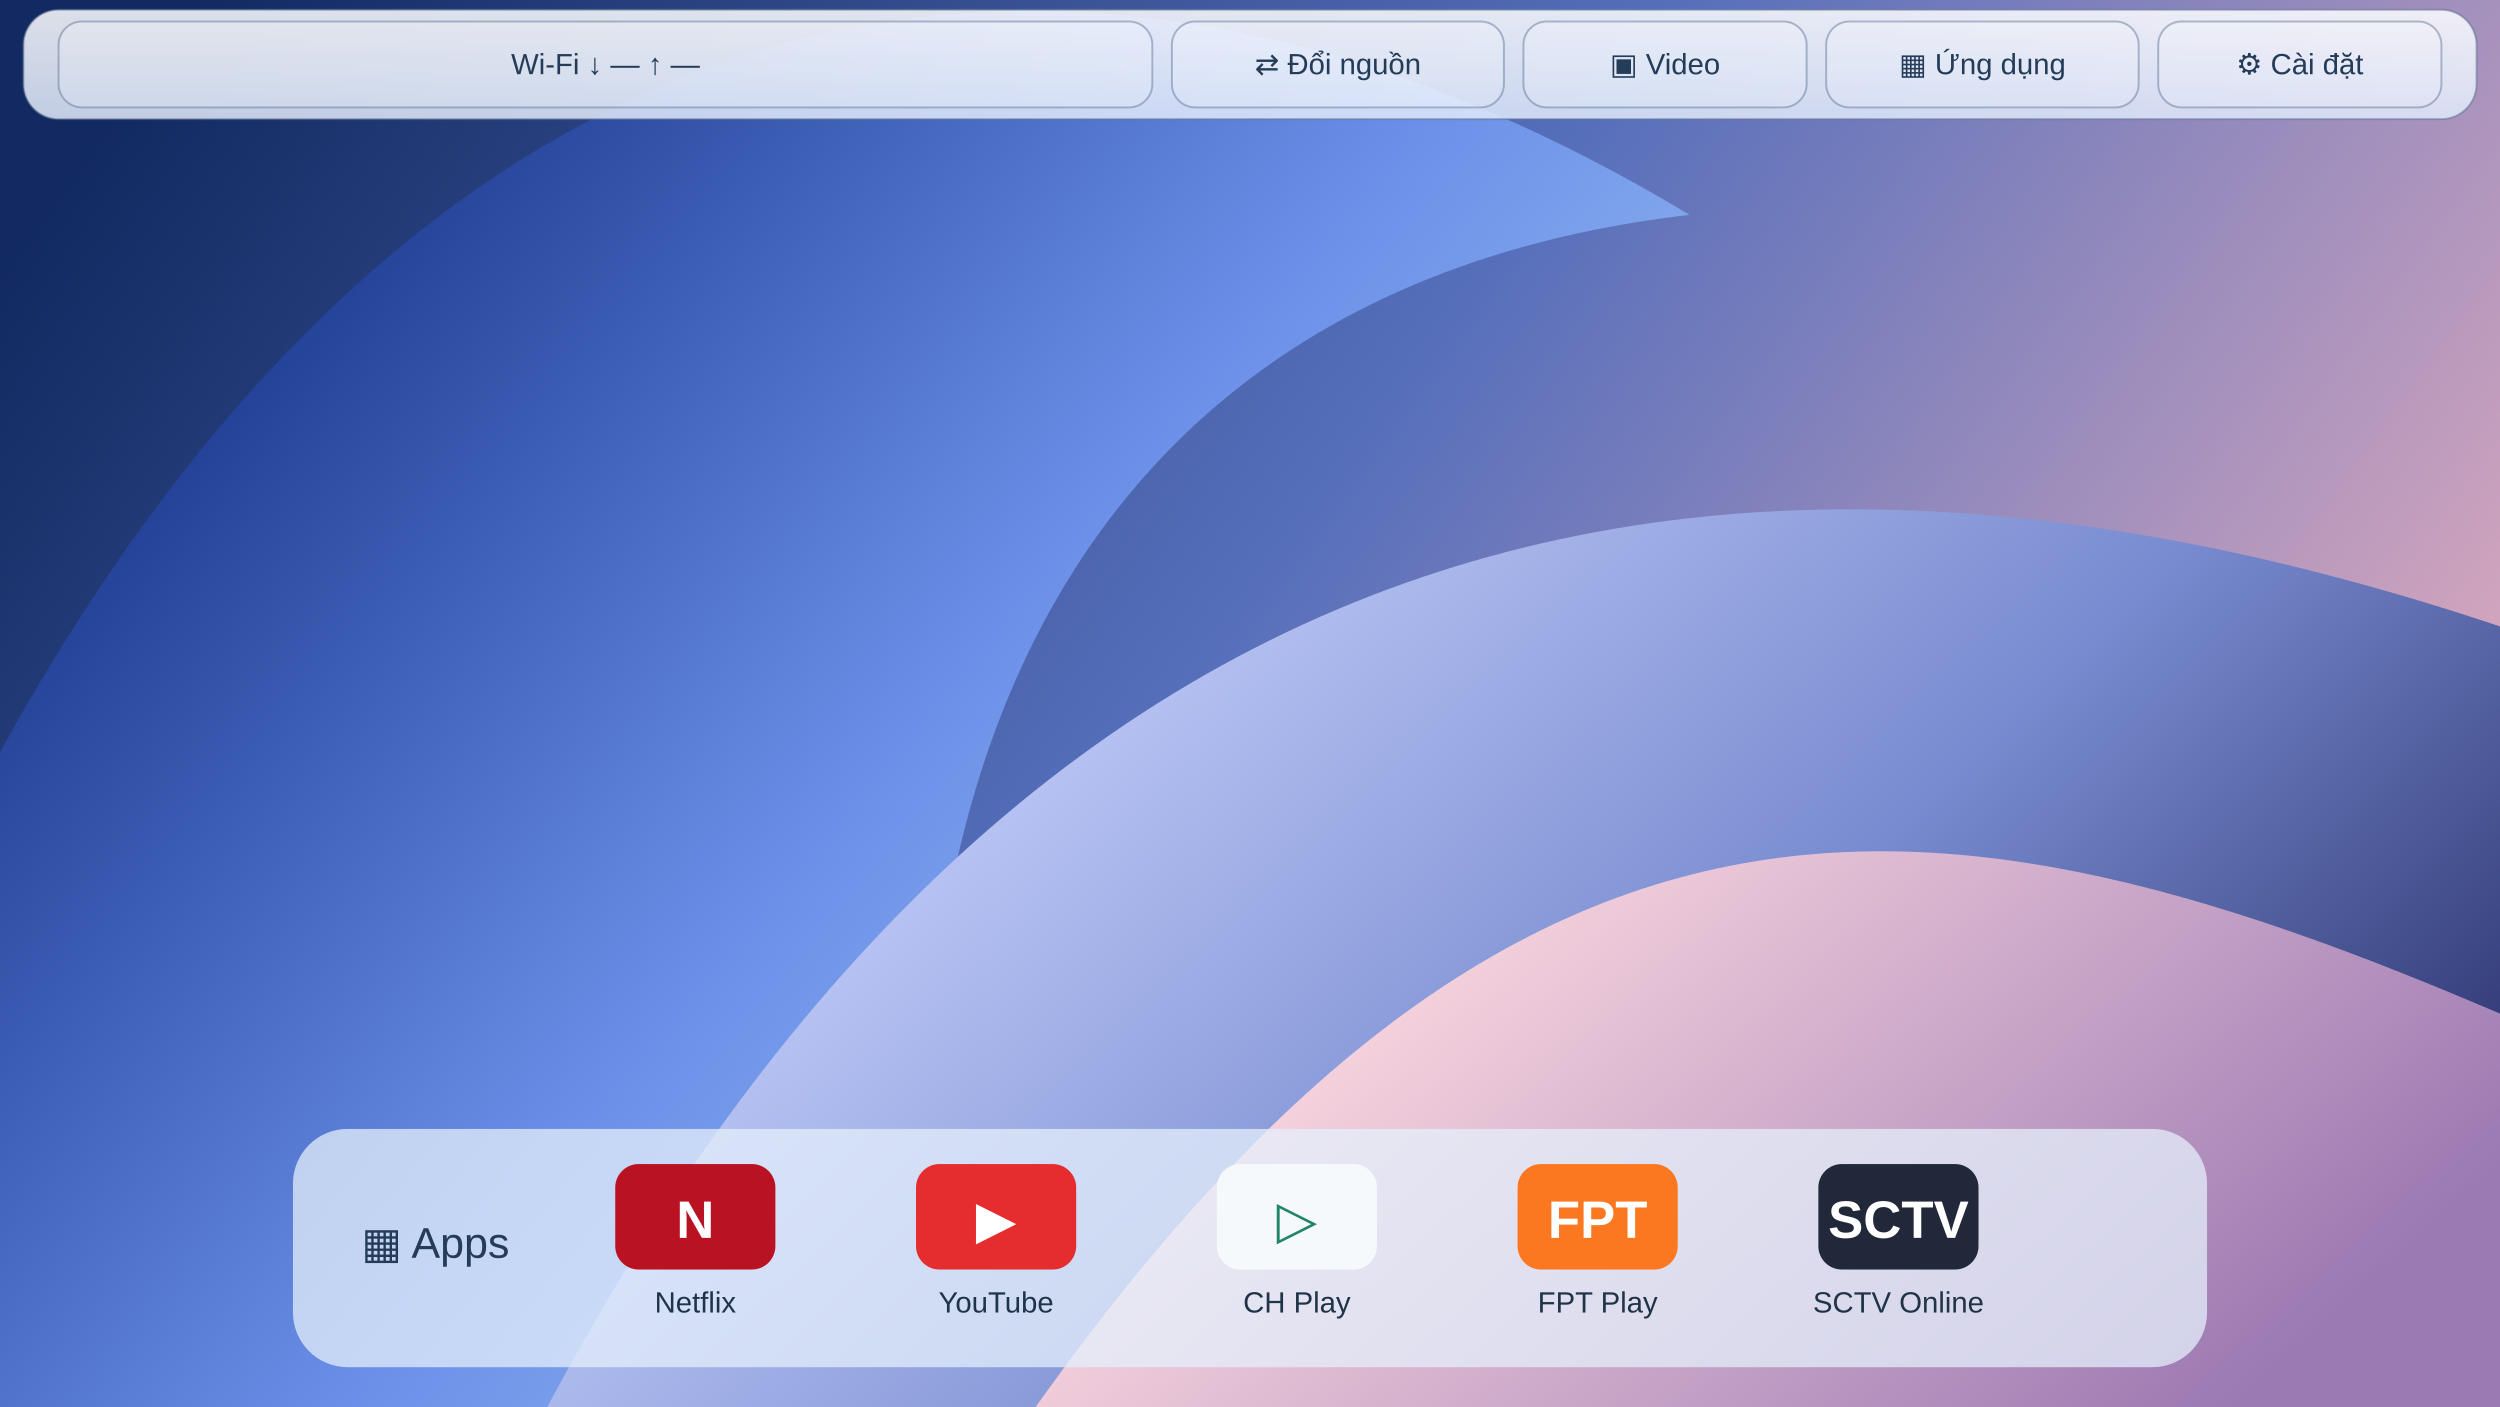
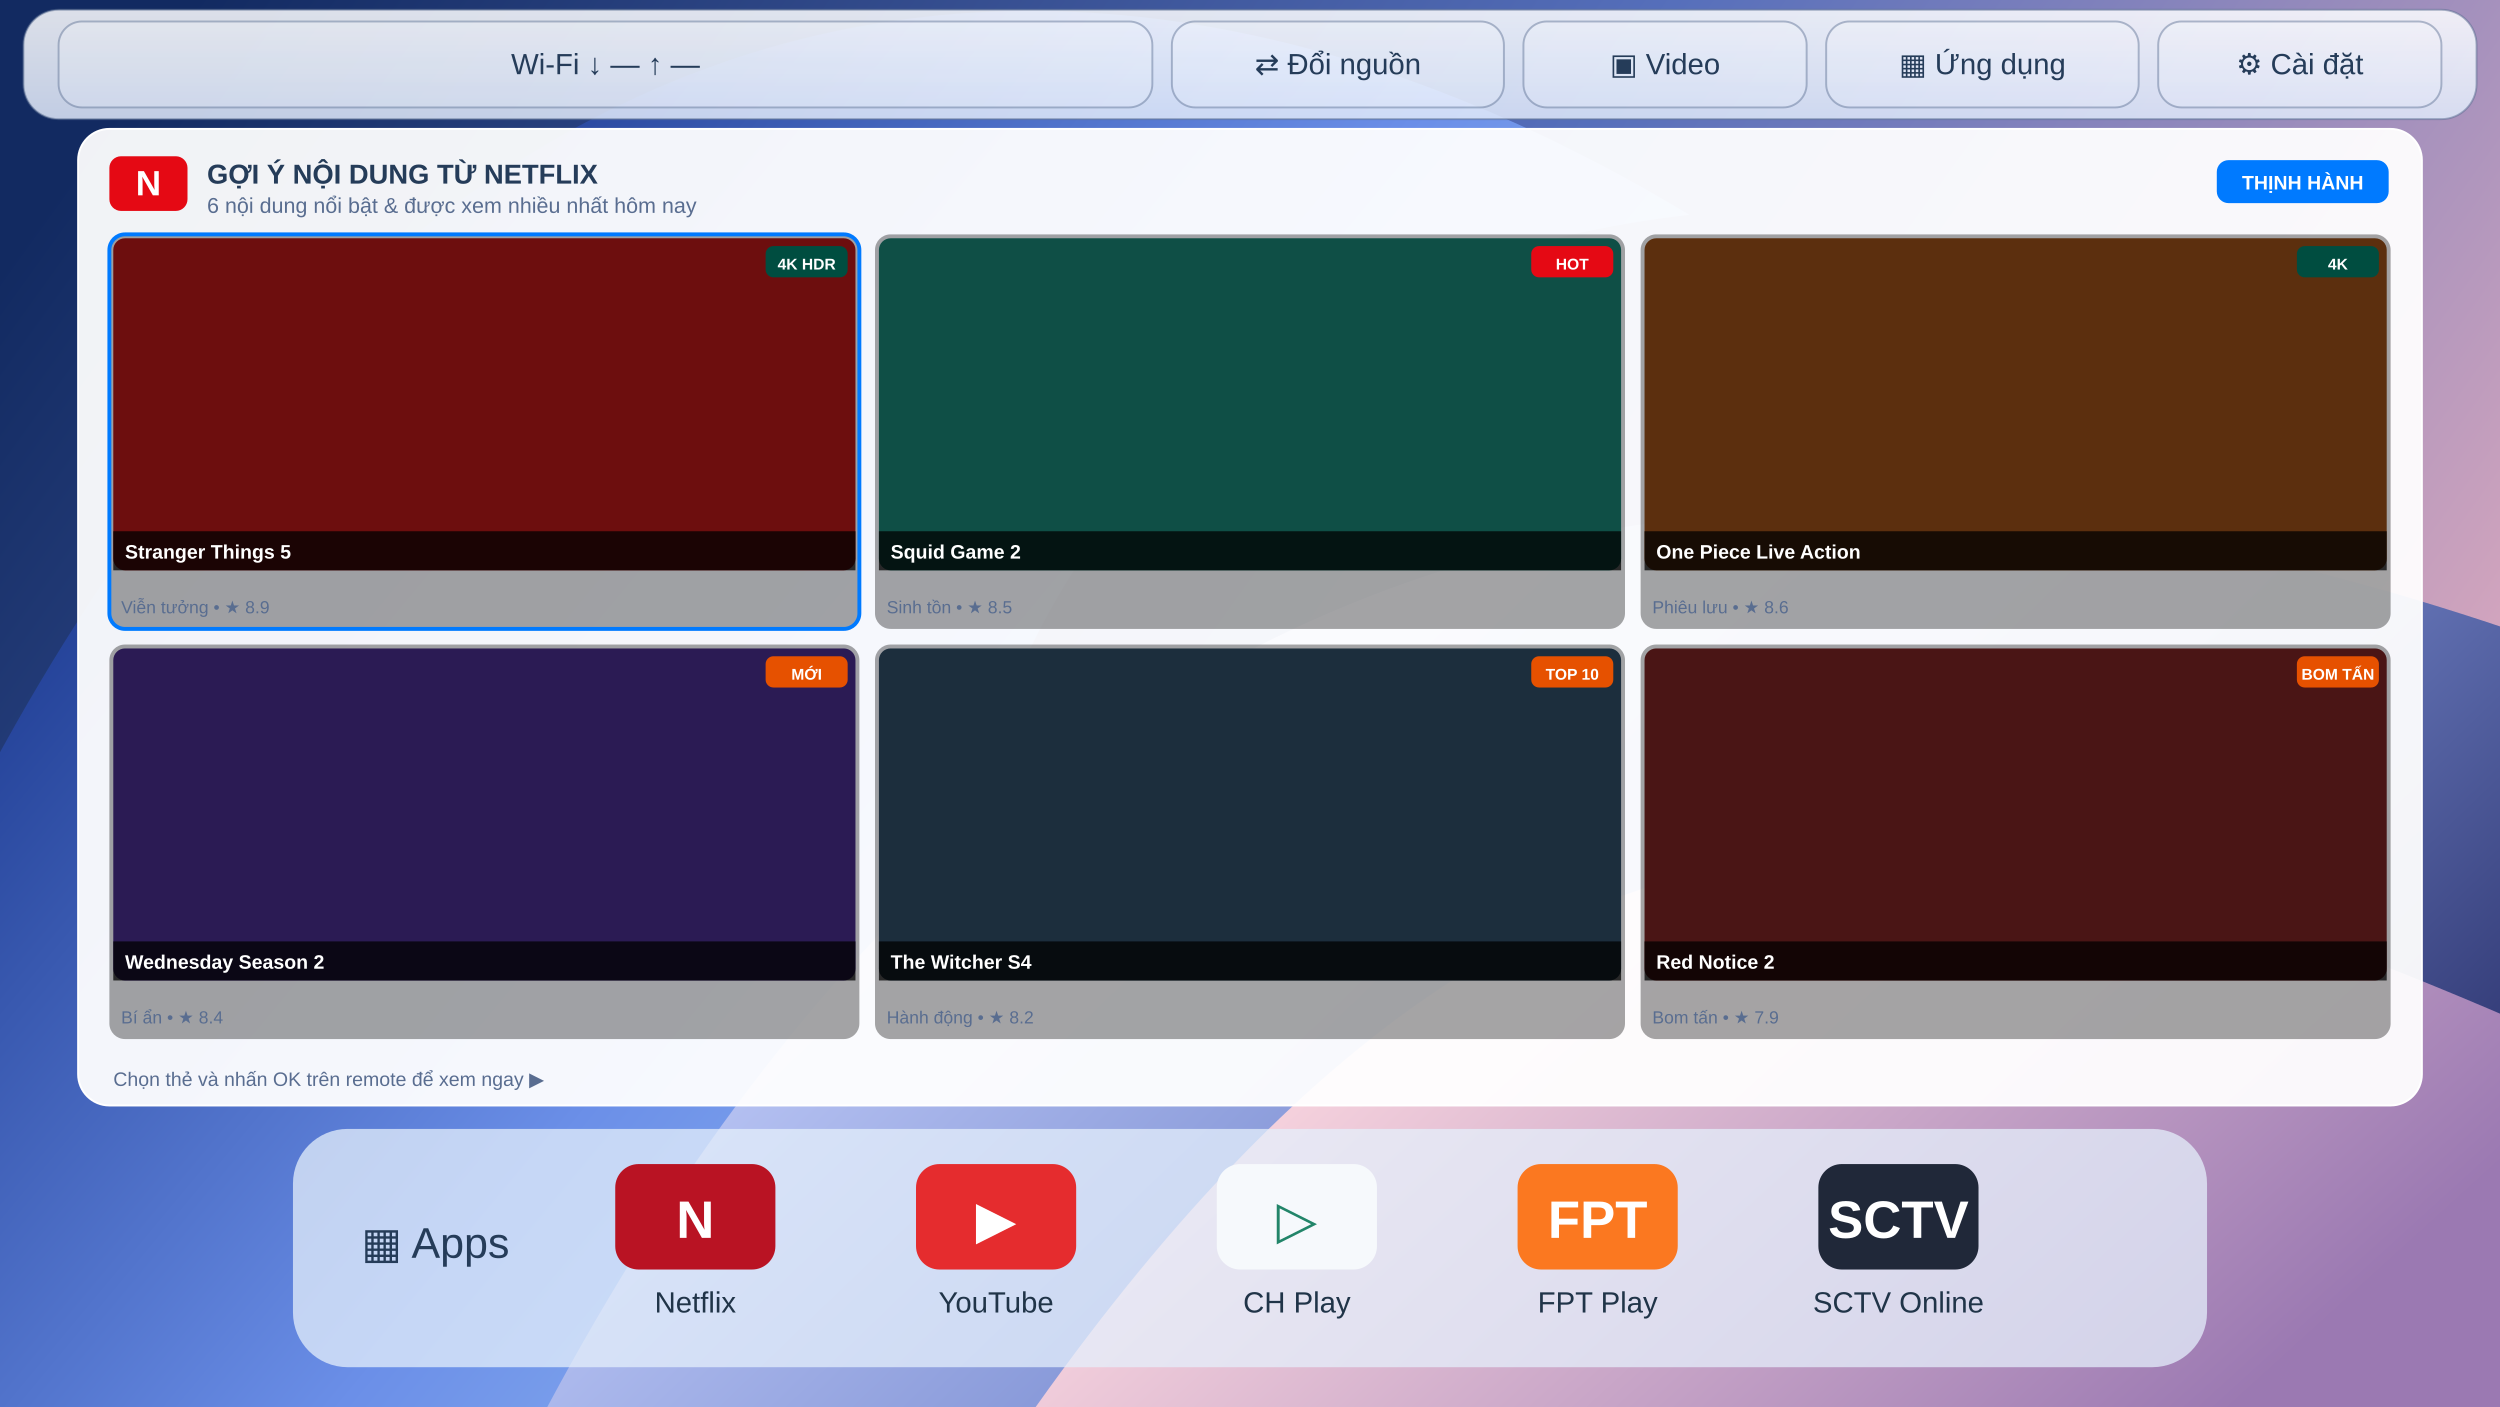
<svg xmlns="http://www.w3.org/2000/svg" width="1280" height="720" viewBox="0 0 1280 720" role="img">
  <defs>
    <linearGradient id="sky" gradientUnits="userSpaceOnUse" x1="100" y1="0" x2="1100" y2="720">
      <stop offset="0.0" stop-color="#122a61" />
      <stop offset="0.5" stop-color="#566fbb" />
      <stop offset="1.0" stop-color="#e6adbe" />
    </linearGradient>
    <linearGradient id="curve1" gradientUnits="userSpaceOnUse" x1="100" y1="200" x2="700" y2="700">
      <stop offset="0.0" stop-color="#203e94" />
      <stop offset="0.5" stop-color="#6b8fe8" />
      <stop offset="1.0" stop-color="#a6cdf5" />
    </linearGradient>
    <linearGradient id="curve2" gradientUnits="userSpaceOnUse" x1="600" y1="280" x2="1100" y2="800">
      <stop offset="0.0" stop-color="#bdc8f6" />
      <stop offset="0.5" stop-color="#788bd0" />
      <stop offset="1.0" stop-color="#242a64" />
    </linearGradient>
    <linearGradient id="curve3" gradientUnits="userSpaceOnUse" x1="800" y1="430" x2="1100" y2="760">
      <stop offset="0.0" stop-color="#f6d2dd" />
      <stop offset="1.0" stop-color="#9b79b2" />
    </linearGradient>
    <linearGradient id="bar" gradientUnits="userSpaceOnUse" x1="0" y1="0" x2="0" y2="64">
      <stop offset="0.0" stop-color="#ffffff" />
      <stop offset="1.0" stop-color="#dce6f8" />
    </linearGradient>
    <linearGradient id="button30" gradientUnits="userSpaceOnUse" x1="0" y1="0" x2="0" y2="64">
      <stop offset="0.0" stop-color="#ffffff" />
      <stop offset="1.0" stop-color="#edf4ff" />
    </linearGradient>
    <linearGradient id="button600" gradientUnits="userSpaceOnUse" x1="0" y1="0" x2="0" y2="64">
      <stop offset="0.0" stop-color="#ffffff" />
      <stop offset="1.0" stop-color="#edf4ff" />
    </linearGradient>
    <linearGradient id="button780" gradientUnits="userSpaceOnUse" x1="0" y1="0" x2="0" y2="64">
      <stop offset="0.0" stop-color="#ffffff" />
      <stop offset="1.0" stop-color="#edf4ff" />
    </linearGradient>
    <linearGradient id="button935" gradientUnits="userSpaceOnUse" x1="0" y1="0" x2="0" y2="64">
      <stop offset="0.0" stop-color="#ffffff" />
      <stop offset="1.0" stop-color="#edf4ff" />
    </linearGradient>
    <linearGradient id="button1105" gradientUnits="userSpaceOnUse" x1="0" y1="0" x2="0" y2="64">
      <stop offset="0.0" stop-color="#ffffff" />
      <stop offset="1.0" stop-color="#edf4ff" />
    </linearGradient>
  </defs>
  <g font-family="Arial,sans-serif">
    <rect x="0" y="0" width="1280" height="720" fill="url(#sky)" rx="0" />
    <path d="M-100 610C120 0 500-110 865 110C520 150 420 450 500 820H-100Z" fill="url(#curve1)" />
    <path d="M250 780C500 260 880 160 1360 350V780Z" fill="url(#curve2)" />
    <path d="M490 780C780 330 1020 400 1350 550V780Z" fill="url(#curve3)" />
    <rect x="150" y="578" width="980" height="122" fill="#e4eefa" rx="28" fill-opacity=".75" />
    <text x="185" y="644" font-size="22" fill="#253c59">▦ Apps</text>
    <rect x="315" y="596" width="82" height="54" fill="#b91323" rx="12" />
    <text x="356.0" y="633.8" font-size="27" fill="white" text-anchor="middle" font-weight="bold">N</text>
    <text x="356.0" y="672" font-size="15" fill="#203448" text-anchor="middle">Netflix</text>
    <rect x="469" y="596" width="82" height="54" fill="#e52c2e" rx="12" />
    <text x="510.0" y="633.8" font-size="27" fill="white" text-anchor="middle" font-weight="bold">▶</text>
    <text x="510.0" y="672" font-size="15" fill="#203448" text-anchor="middle">YouTube</text>
    <rect x="623" y="596" width="82" height="54" fill="#f6f9fc" rx="12" />
    <text x="664.0" y="633.8" font-size="27" fill="#228569" text-anchor="middle" font-weight="bold">▷</text>
    <text x="664.0" y="672" font-size="15" fill="#203448" text-anchor="middle">CH Play</text>
    <rect x="777" y="596" width="82" height="54" fill="#fb7820" rx="12" />
    <text x="818.0" y="633.8" font-size="27" fill="white" text-anchor="middle" font-weight="bold">FPT</text>
    <text x="818.0" y="672" font-size="15" fill="#203448" text-anchor="middle">FPT Play</text>
    <rect x="931" y="596" width="82" height="54" fill="#202839" rx="12" />
    <text x="972.0" y="633.8" font-size="27" fill="white" text-anchor="middle" font-weight="bold">SCTV</text>
    <text x="972.0" y="672" font-size="15" fill="#203448" text-anchor="middle">SCTV Online</text>
+     <rect x="40" y="66" width="1200" height="500" fill="#ffffff" rx="16" fill-opacity=".94" stroke="#ffffff" stroke-width="1" />
+     <rect x="56" y="80" width="40" height="28" fill="#e50914" rx="6" />
+     <text x="76" y="100" font-size="18" fill="white" text-anchor="middle" font-weight="bold">N</text>
+     <text x="106" y="94" font-size="14" fill="#253c59" font-weight="bold">GỢI Ý NỘI DUNG TỪ NETFLIX</text>
+     <text x="106" y="109" font-size="11" fill="#596d90">6 nội dung nổi bật &amp; được xem nhiều nhất hôm nay</text>
+     <rect x="1135" y="82" width="88" height="22" fill="#007aff" rx="6" />
+     <text x="1179" y="97" font-size="10" fill="white" text-anchor="middle" font-weight="bold">THỊNH HÀNH</text>
+     <rect x="56" y="120" width="384" height="202" fill="#000000" rx="8" fill-opacity=".35" stroke="#007aff" stroke-width="2" />
+     <rect x="58" y="122" width="380" height="170" fill="#6d0e0e" rx="6" />
+     <rect x="58" y="272" width="380" height="20" fill="#000000" rx="0" fill-opacity=".75" />
+     <rect x="392" y="126" width="42" height="16" fill="#004d40" rx="4" />
+     <text x="413" y="138" font-size="8" fill="white" text-anchor="middle" font-weight="bold">4K HDR</text>
+     <text x="64" y="286" font-size="10" fill="white" font-weight="bold">Stranger Things 5</text>
+     <text x="62" y="314" font-size="9" fill="#596d90">Viễn tưởng • ★ 8.9</text>
+     <rect x="448" y="120" width="384" height="202" fill="#000000" rx="8" fill-opacity=".35" stroke="none" stroke-width="0" />
+     <rect x="450" y="122" width="380" height="170" fill="#0f4f46" rx="6" />
+     <rect x="450" y="272" width="380" height="20" fill="#000000" rx="0" fill-opacity=".75" />
+     <rect x="784" y="126" width="42" height="16" fill="#e50914" rx="4" />
+     <text x="805" y="138" font-size="8" fill="white" text-anchor="middle" font-weight="bold">HOT</text>
+     <text x="456" y="286" font-size="10" fill="white" font-weight="bold">Squid Game 2</text>
+     <text x="454" y="314" font-size="9" fill="#596d90">Sinh tồn • ★ 8.5</text>
+     <rect x="840" y="120" width="384" height="202" fill="#000000" rx="8" fill-opacity=".35" stroke="none" stroke-width="0" />
+     <rect x="842" y="122" width="380" height="170" fill="#5c2f0e" rx="6" />
+     <rect x="842" y="272" width="380" height="20" fill="#000000" rx="0" fill-opacity=".75" />
+     <rect x="1176" y="126" width="42" height="16" fill="#004d40" rx="4" />
+     <text x="1197" y="138" font-size="8" fill="white" text-anchor="middle" font-weight="bold">4K</text>
+     <text x="848" y="286" font-size="10" fill="white" font-weight="bold">One Piece Live Action</text>
+     <text x="846" y="314" font-size="9" fill="#596d90">Phiêu lưu • ★ 8.6</text>
+     <rect x="56" y="330" width="384" height="202" fill="#000000" rx="8" fill-opacity=".35" stroke="none" stroke-width="0" />
+     <rect x="58" y="332" width="380" height="170" fill="#2b1b54" rx="6" />
+     <rect x="58" y="482" width="380" height="20" fill="#000000" rx="0" fill-opacity=".75" />
+     <rect x="392" y="336" width="42" height="16" fill="#e65100" rx="4" />
+     <text x="413" y="348" font-size="8" fill="white" text-anchor="middle" font-weight="bold">MỚI</text>
+     <text x="64" y="496" font-size="10" fill="white" font-weight="bold">Wednesday Season 2</text>
+     <text x="62" y="524" font-size="9" fill="#596d90">Bí ẩn • ★ 8.4</text>
+     <rect x="448" y="330" width="384" height="202" fill="#000000" rx="8" fill-opacity=".35" stroke="none" stroke-width="0" />
+     <rect x="450" y="332" width="380" height="170" fill="#1c2e3d" rx="6" />
+     <rect x="450" y="482" width="380" height="20" fill="#000000" rx="0" fill-opacity=".75" />
+     <rect x="784" y="336" width="42" height="16" fill="#e65100" rx="4" />
+     <text x="805" y="348" font-size="8" fill="white" text-anchor="middle" font-weight="bold">TOP 10</text>
+     <text x="456" y="496" font-size="10" fill="white" font-weight="bold">The Witcher S4</text>
+     <text x="454" y="524" font-size="9" fill="#596d90">Hành động • ★ 8.2</text>
+     <rect x="840" y="330" width="384" height="202" fill="#000000" rx="8" fill-opacity=".35" stroke="none" stroke-width="0" />
+     <rect x="842" y="332" width="380" height="170" fill="#4a1515" rx="6" />
+     <rect x="842" y="482" width="380" height="20" fill="#000000" rx="0" fill-opacity=".75" />
+     <rect x="1176" y="336" width="42" height="16" fill="#e65100" rx="4" />
+     <text x="1197" y="348" font-size="8" fill="white" text-anchor="middle" font-weight="bold">BOM TẤN</text>
+     <text x="848" y="496" font-size="10" fill="white" font-weight="bold">Red Notice 2</text>
+     <text x="846" y="524" font-size="9" fill="#596d90">Bom tấn • ★ 7.9</text>
+     <text x="58" y="556" font-size="10" fill="#596d90">Chọn thẻ và nhấn OK trên remote để xem ngay ▶</text>
    <rect x="12" y="5" width="1256" height="56" fill="url(#bar)" rx="18" fill-opacity=".86" stroke="#596d90" stroke-opacity=".5" />
    <rect x="30" y="11" width="560" height="44" fill="url(#button30)" rx="12" fill-opacity=".22" stroke="#596d90" stroke-opacity=".45" />
    <text x="310.0" y="38.0" font-size="15" fill="#253c59" text-anchor="middle">Wi-Fi    ↓ —    ↑ —</text>
    <rect x="600" y="11" width="170" height="44" fill="url(#button600)" rx="12" fill-opacity=".22" stroke="#596d90" stroke-opacity=".45" />
    <text x="685.0" y="38.0" font-size="15" fill="#253c59" text-anchor="middle">⇄ Đổi nguồn</text>
    <rect x="780" y="11" width="145" height="44" fill="url(#button780)" rx="12" fill-opacity=".22" stroke="#596d90" stroke-opacity=".45" />
    <text x="852.5" y="38.0" font-size="15" fill="#253c59" text-anchor="middle">▣ Video</text>
    <rect x="935" y="11" width="160" height="44" fill="url(#button935)" rx="12" fill-opacity=".22" stroke="#596d90" stroke-opacity=".45" />
    <text x="1015.0" y="38.0" font-size="15" fill="#253c59" text-anchor="middle">▦ Ứng dụng</text>
    <rect x="1105" y="11" width="145" height="44" fill="url(#button1105)" rx="12" fill-opacity=".22" stroke="#596d90" stroke-opacity=".45" />
    <text x="1177.5" y="38.0" font-size="15" fill="#253c59" text-anchor="middle">⚙ Cài đặt</text>
  </g>
</svg>
